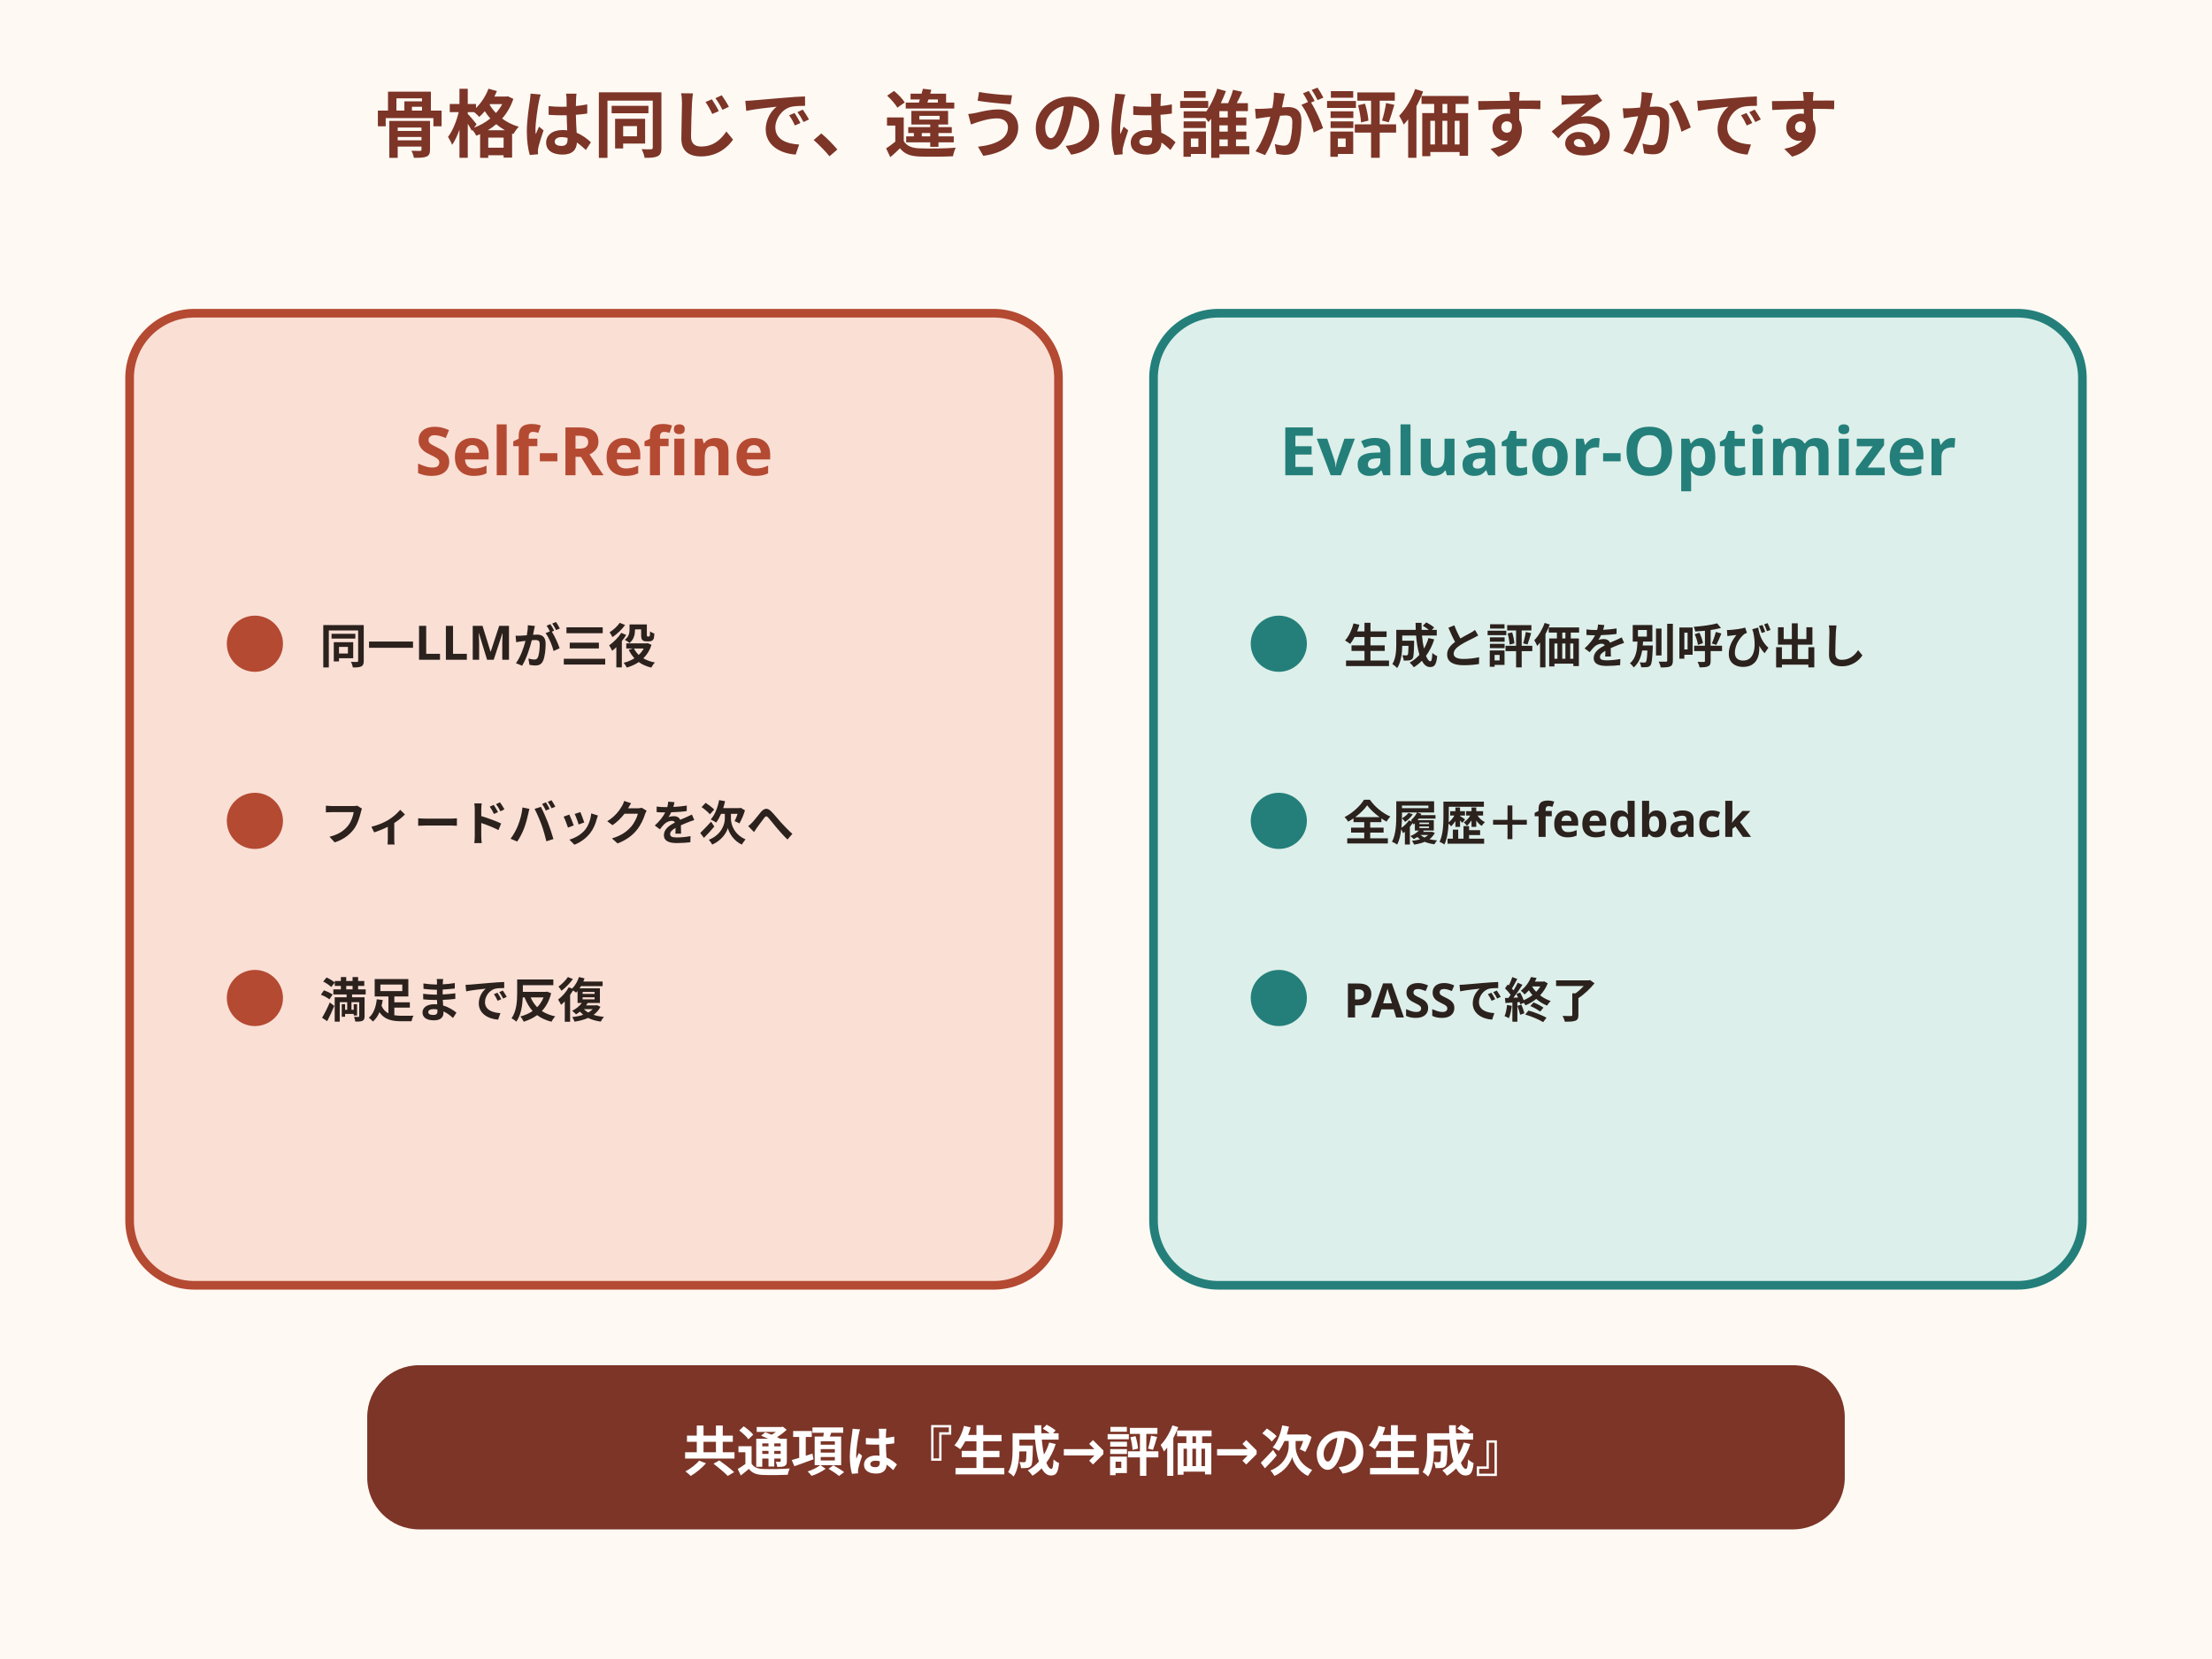
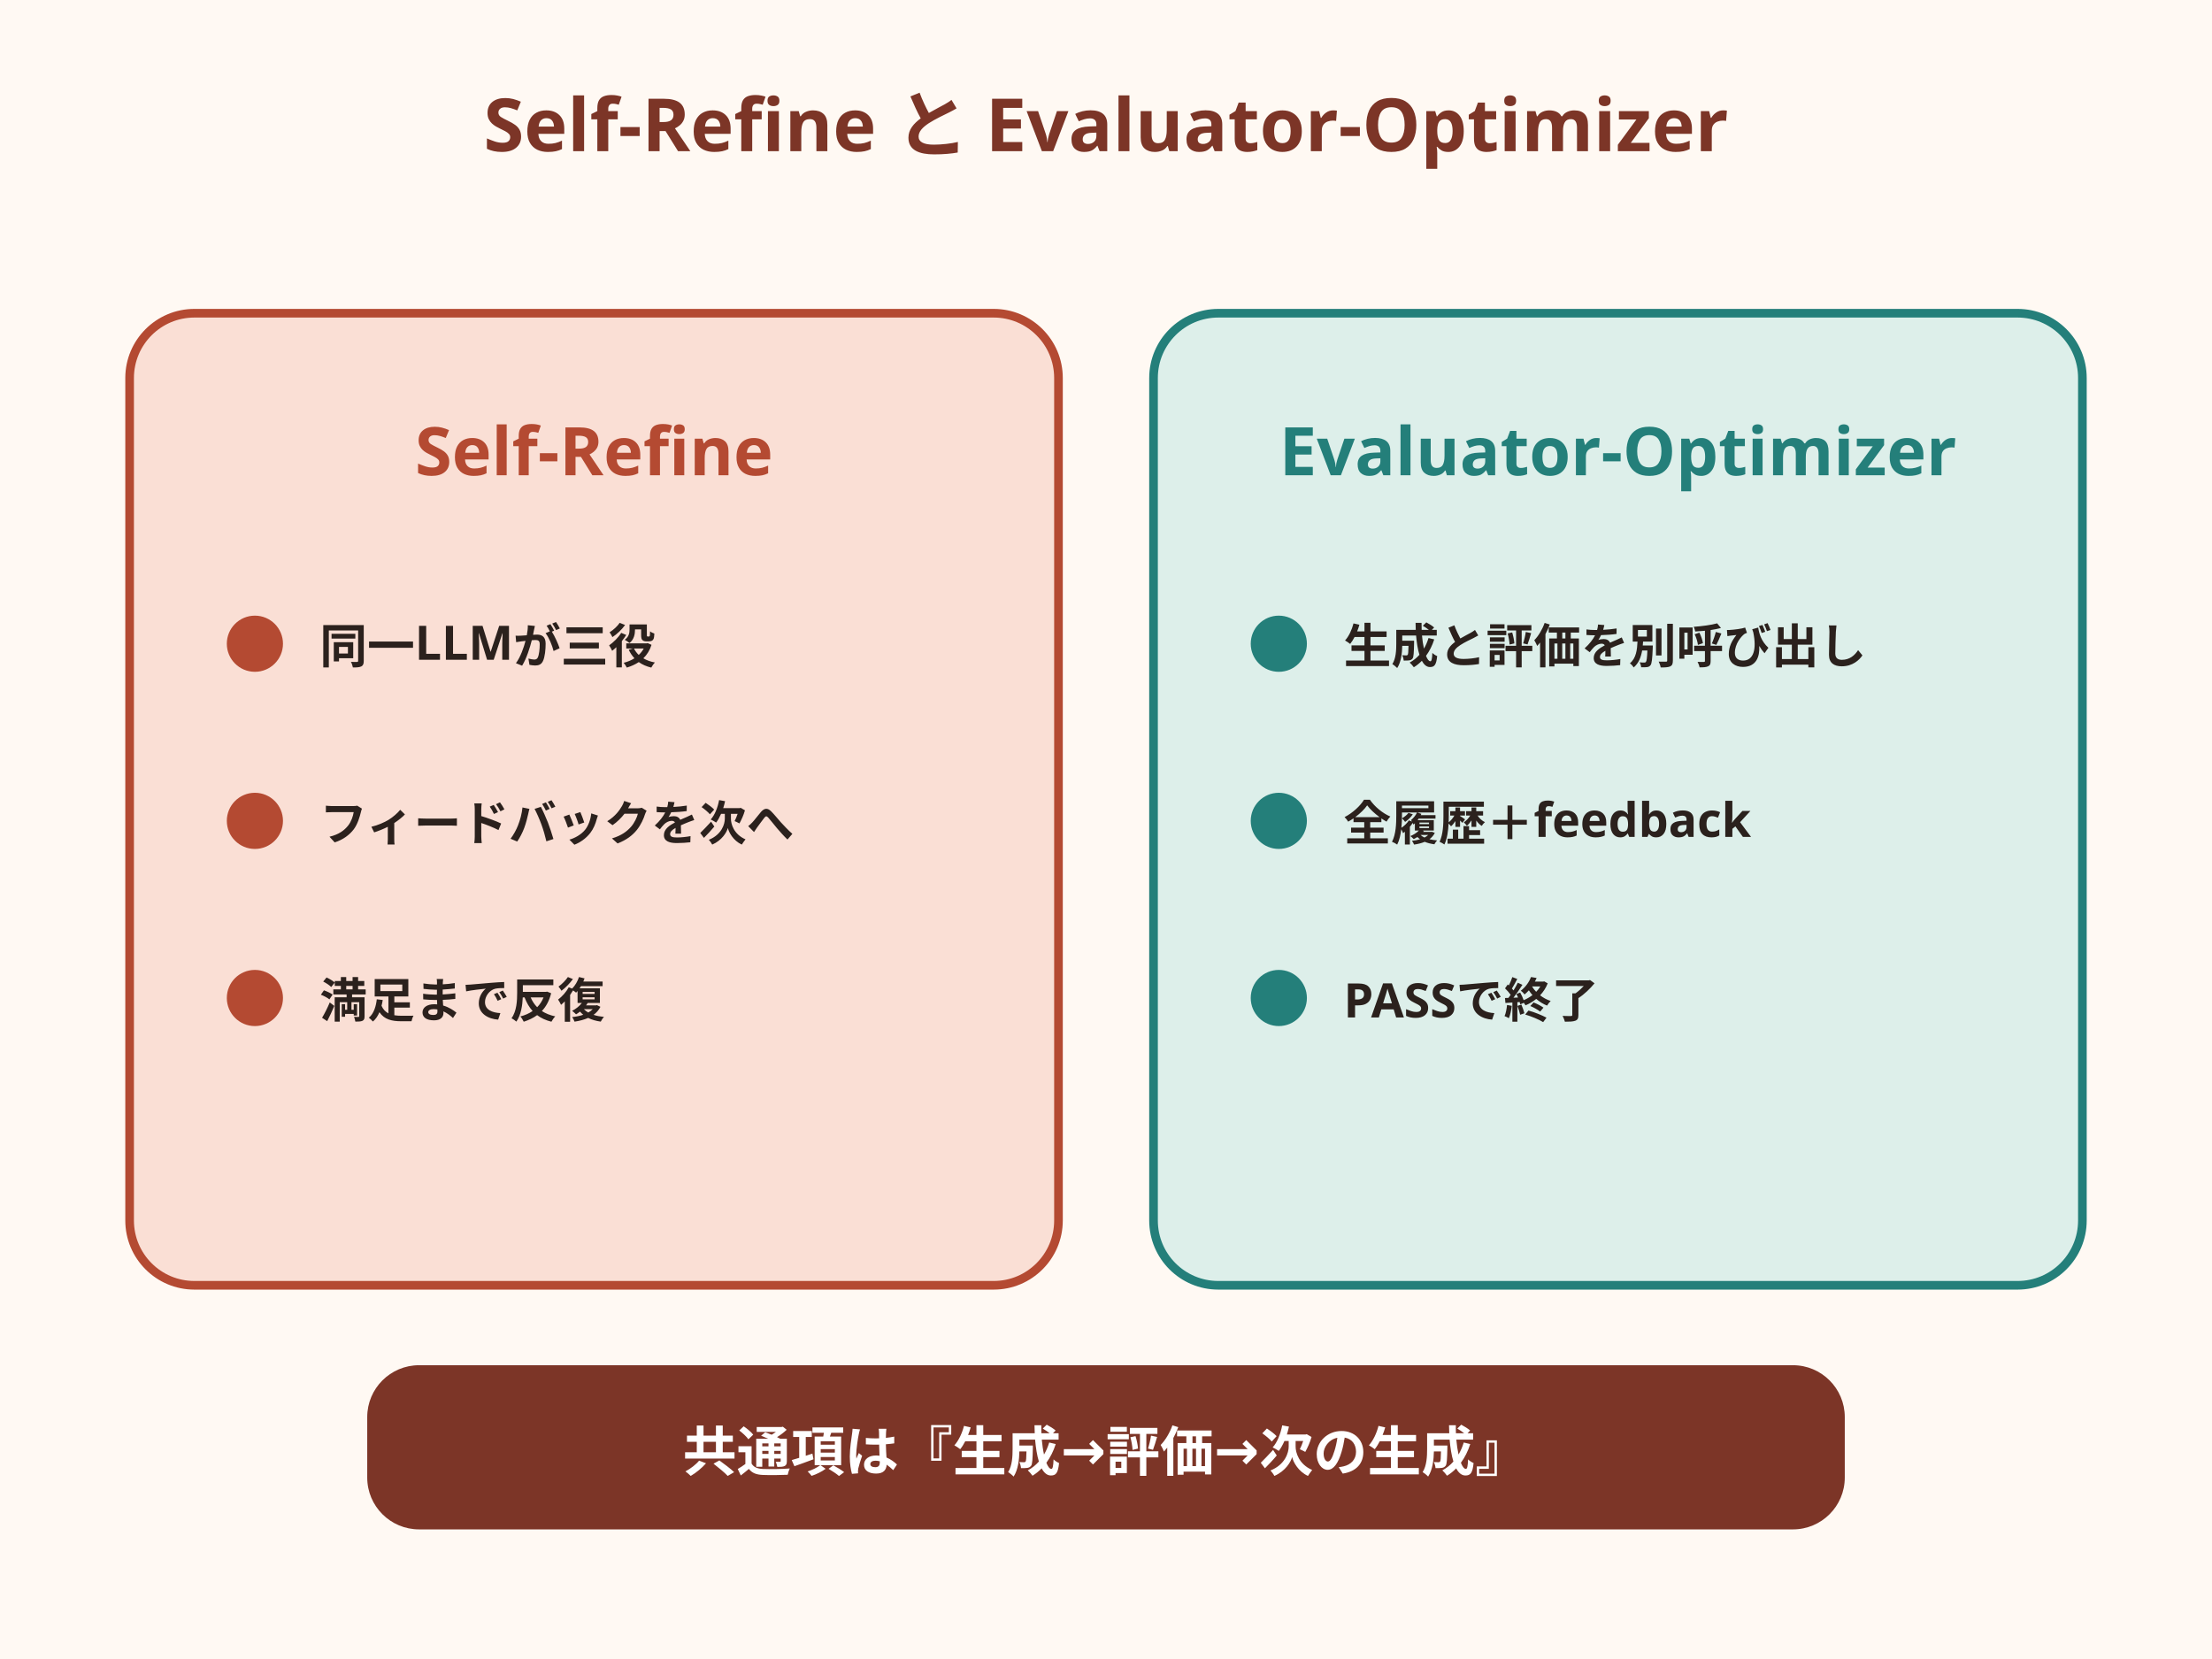
<svg xmlns="http://www.w3.org/2000/svg" width="1024" height="768" viewBox="0 0 1024 768">
  <defs>
    <marker id="arrow" viewBox="0 0 10 10" refX="9" refY="5" markerWidth="9" markerHeight="9" orient="auto-start-reverse">
      <path d="M 0 0 L 10 5 L 0 10 z" fill="context-stroke" />
    </marker>
  </defs>
  <rect width="1024" height="768" fill="#FFF9F3" />
-   <text x="512" y="70" text-anchor="middle" font-family="Hiragino Sans, Yu Gothic, sans-serif" font-size="34" font-weight="800" fill="#7C3527">骨格は同じで、違うのは誰が評価するかです</text>
+   <text x="512" y="70" text-anchor="middle" font-family="Hiragino Sans, Yu Gothic, sans-serif" font-size="34" font-weight="800" fill="#7C3527">Self-Refine と Evaluator-Optimizer</text>
  <rect x="60" y="145" width="430" height="450" rx="30" fill="#FADFD5" stroke="#B44A32" stroke-width="4" />
  <text x="275" y="220" text-anchor="middle" font-family="Hiragino Sans, Yu Gothic, sans-serif" font-size="31" font-weight="800" fill="#B44A32">Self-Refine</text>
  <circle cx="118" cy="298" r="13" fill="#B44A32" stroke="none" stroke-width="0" />
  <text x="148" y="307" text-anchor="start" font-family="Hiragino Sans, Yu Gothic, sans-serif" font-size="22" font-weight="650" fill="#2B211D">同一LLMが三役</text>
  <circle cx="118" cy="380" r="13" fill="#B44A32" stroke="none" stroke-width="0" />
  <text x="148" y="389" text-anchor="start" font-family="Hiragino Sans, Yu Gothic, sans-serif" font-size="22" font-weight="650" fill="#2B211D">フィードバックを次へ</text>
  <circle cx="118" cy="462" r="13" fill="#B44A32" stroke="none" stroke-width="0" />
  <text x="148" y="471" text-anchor="start" font-family="Hiragino Sans, Yu Gothic, sans-serif" font-size="22" font-weight="650" fill="#2B211D">満足まで反復</text>
  <rect x="534" y="145" width="430" height="450" rx="30" fill="#DDEFEA" stroke="#247F7A" stroke-width="4" />
  <text x="749" y="220" text-anchor="middle" font-family="Hiragino Sans, Yu Gothic, sans-serif" font-size="31" font-weight="800" fill="#247F7A">Evaluator-Optimizer</text>
  <circle cx="592" cy="298" r="13" fill="#247F7A" stroke="none" stroke-width="0" />
  <text x="622" y="307" text-anchor="start" font-family="Hiragino Sans, Yu Gothic, sans-serif" font-size="22" font-weight="650" fill="#2B211D">生成と評価を別呼び出し</text>
  <circle cx="592" cy="380" r="13" fill="#247F7A" stroke="none" stroke-width="0" />
  <text x="622" y="389" text-anchor="start" font-family="Hiragino Sans, Yu Gothic, sans-serif" font-size="22" font-weight="650" fill="#2B211D">全履歴＋feedback</text>
  <circle cx="592" cy="462" r="13" fill="#247F7A" stroke="none" stroke-width="0" />
  <text x="622" y="471" text-anchor="start" font-family="Hiragino Sans, Yu Gothic, sans-serif" font-size="22" font-weight="650" fill="#2B211D">PASSで終了</text>
  <rect x="170" y="632" width="684" height="76" rx="24" fill="#7C3527" stroke="#7C3527" stroke-width="0" />
  <text x="512" y="681" text-anchor="middle" font-family="Hiragino Sans, Yu Gothic, sans-serif" font-size="25" font-weight="800" fill="#FFFFFF">共通項は『生成→評価→次の生成』</text>
</svg>
